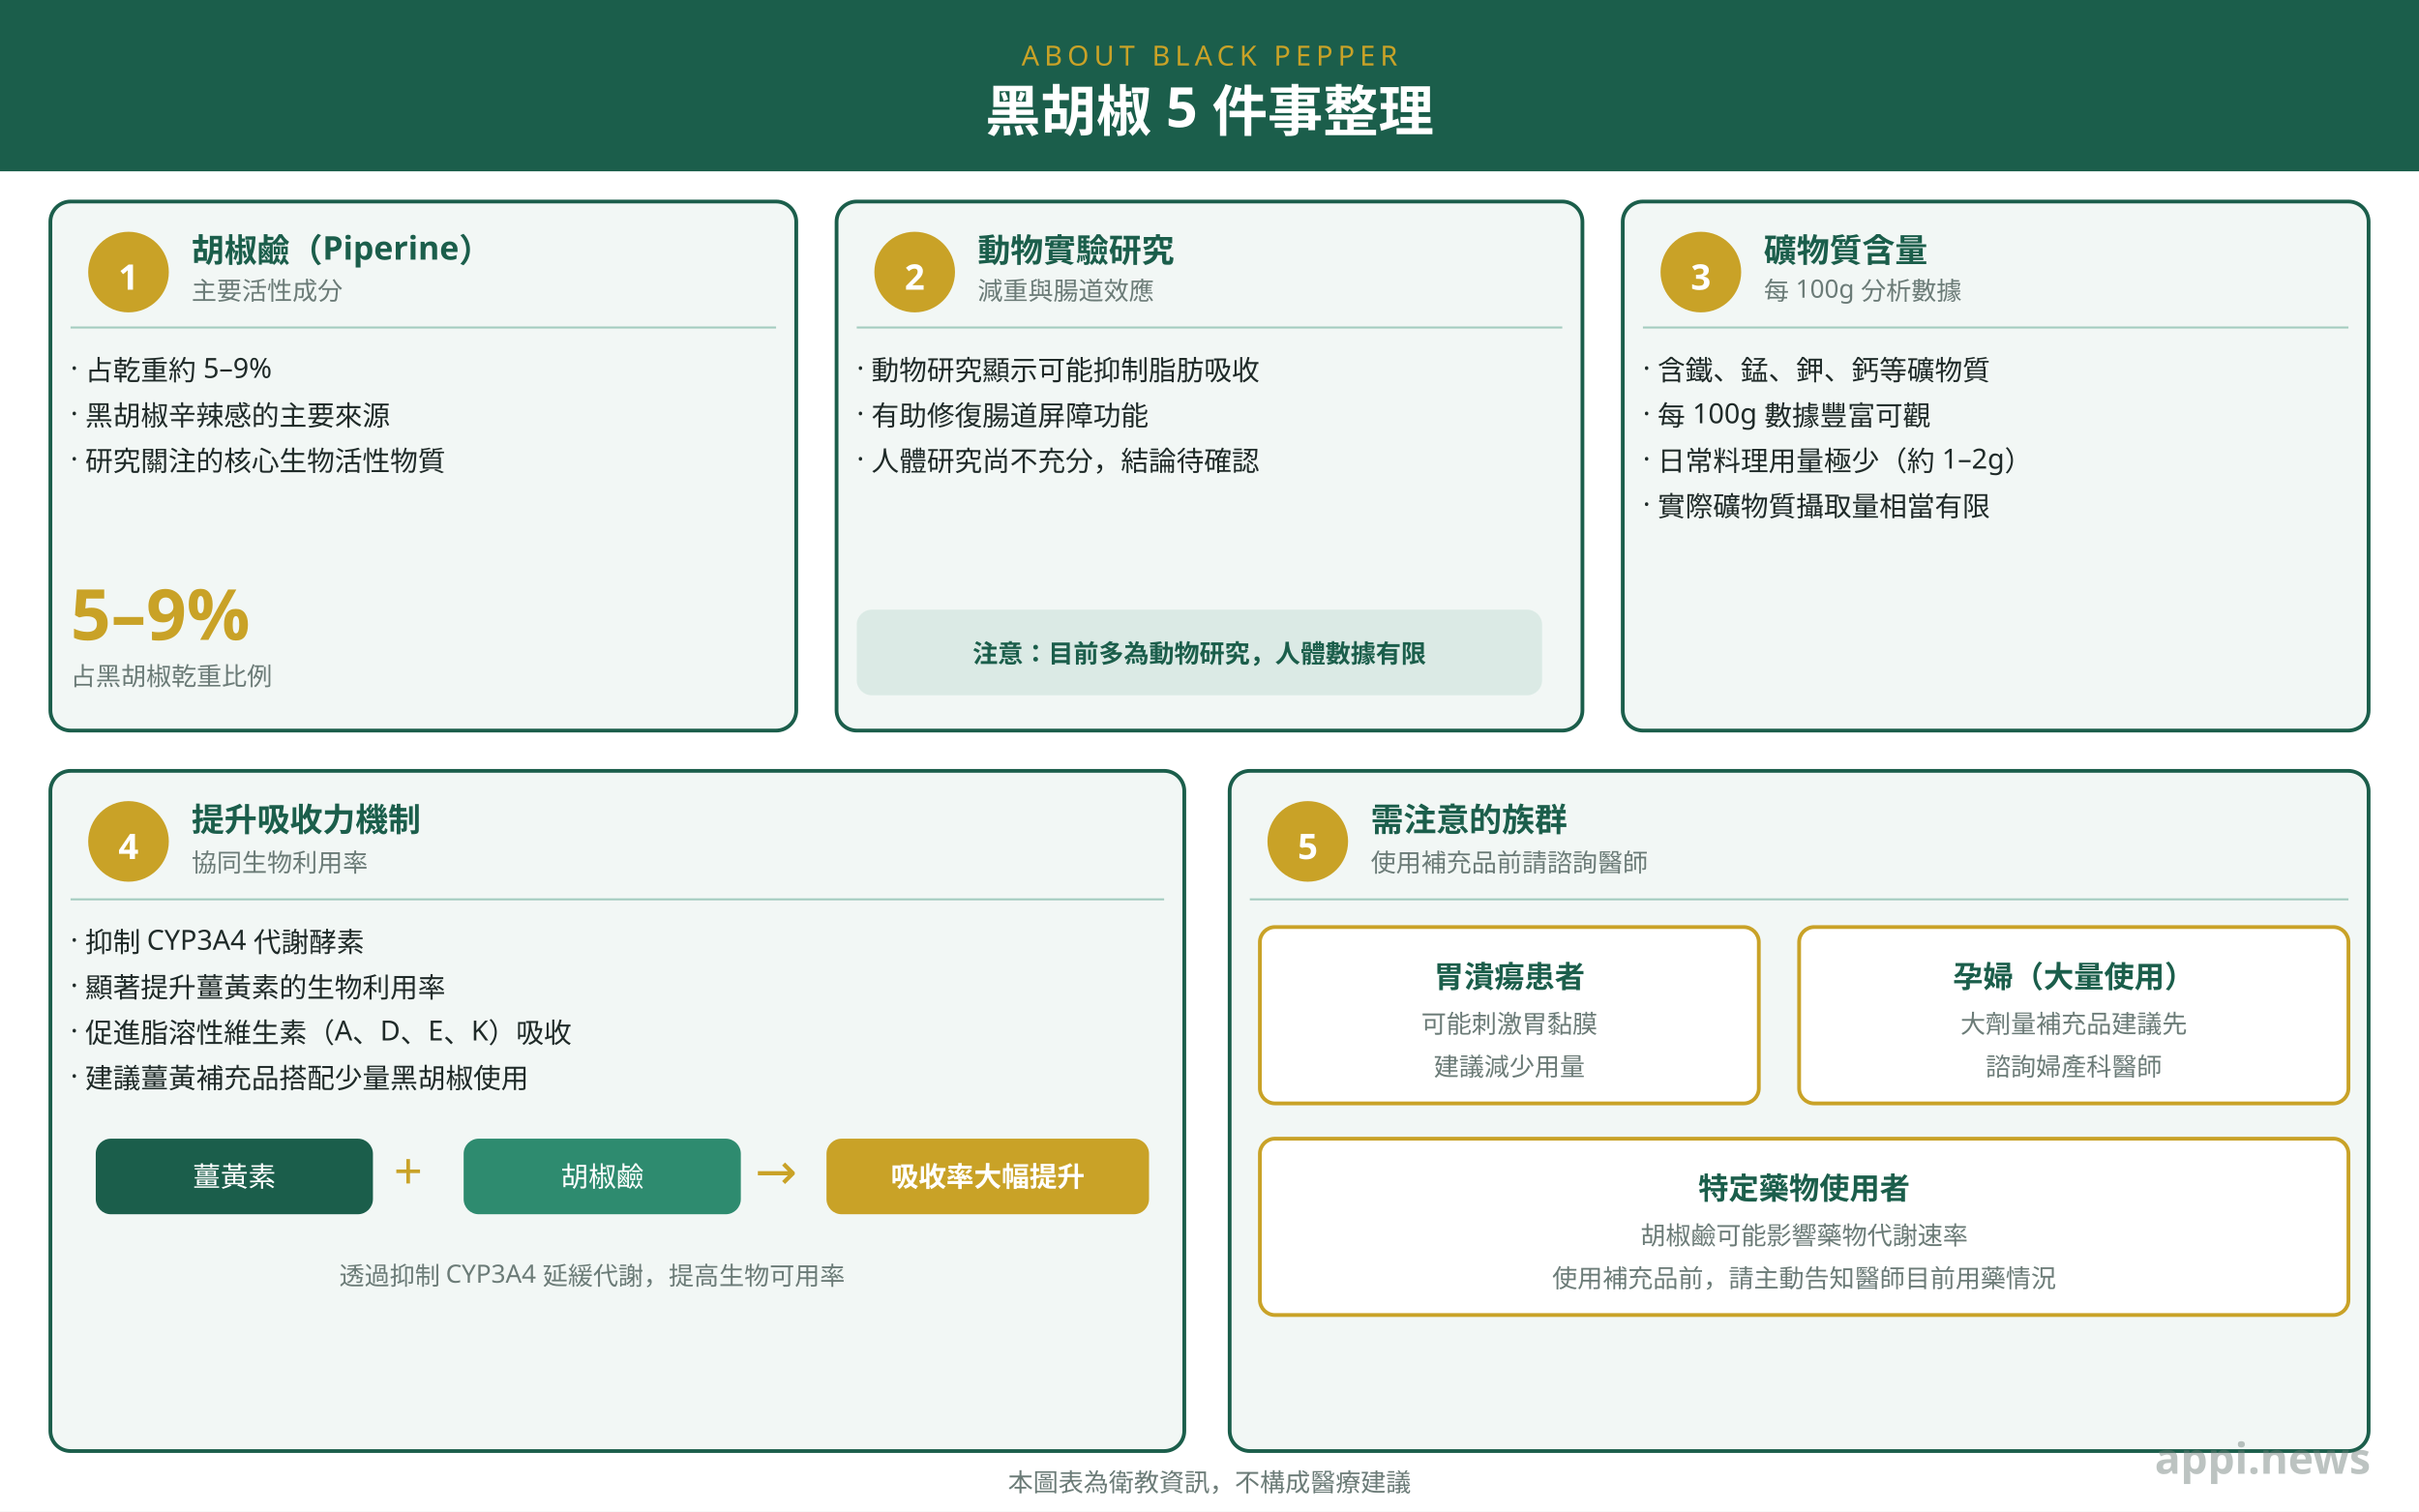
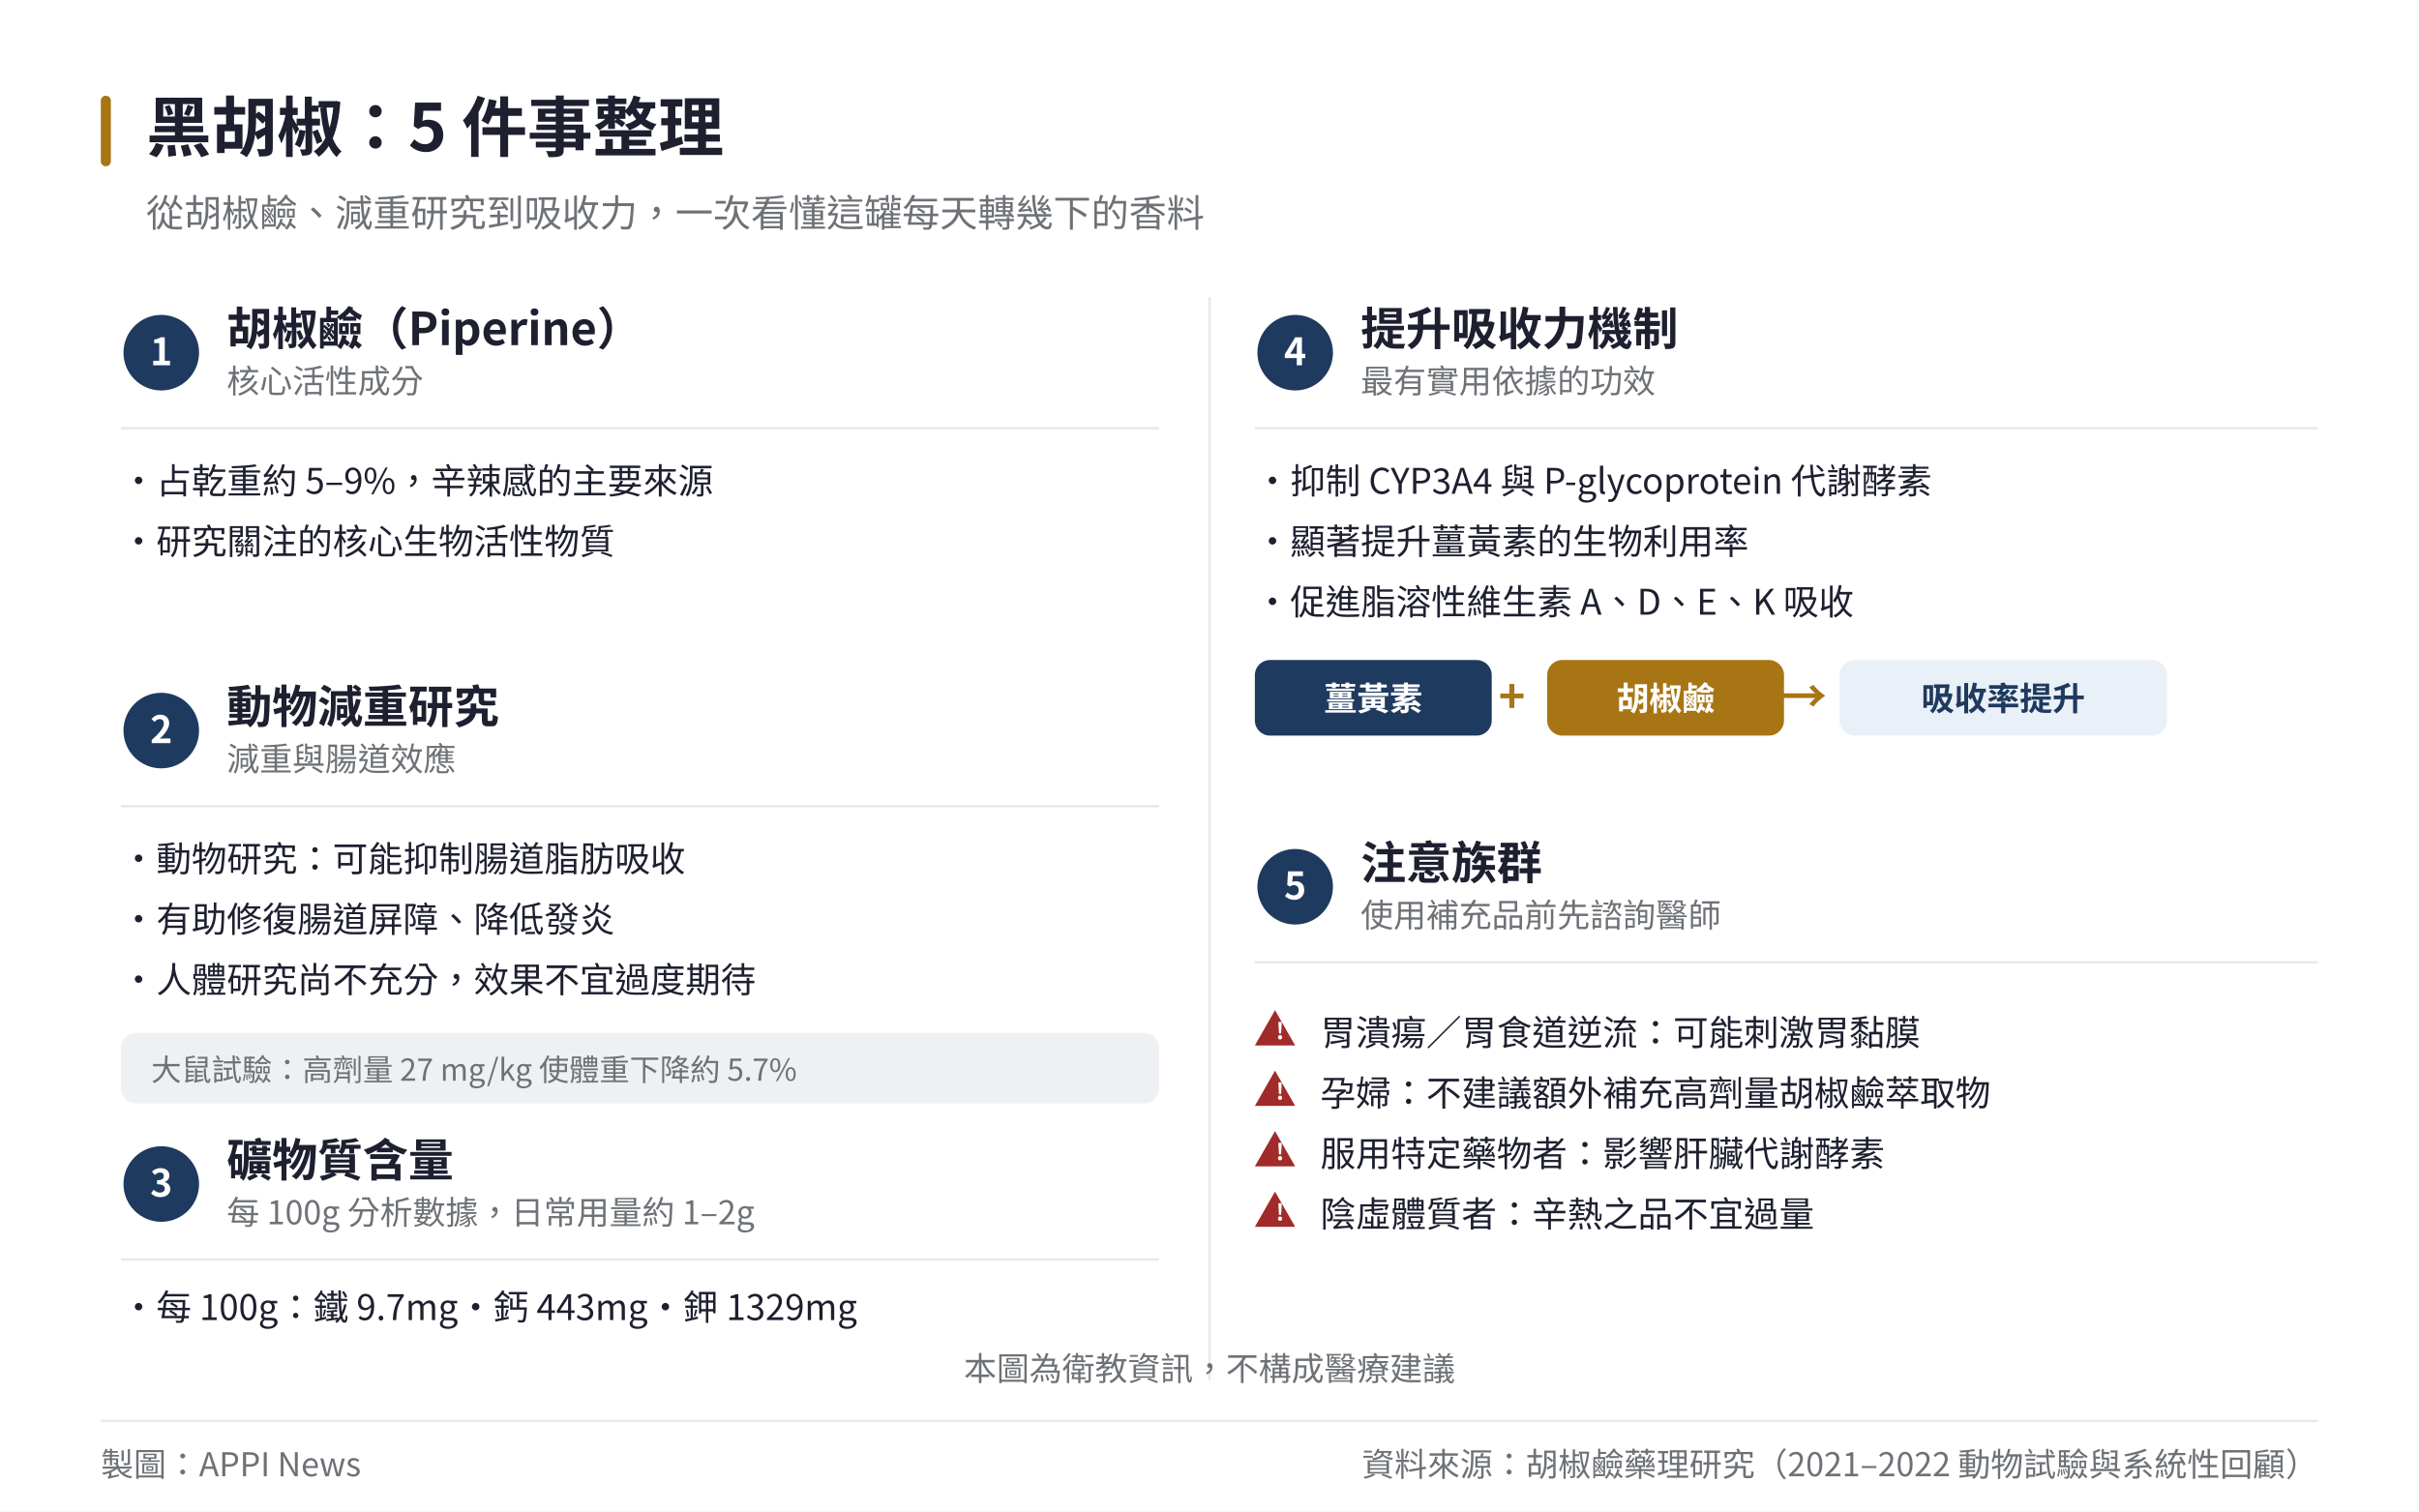
- <svg xmlns="http://www.w3.org/2000/svg" viewBox="0 0 960 600" width="960" height="600">
-   <rect width="960" height="600" fill="#fff" />
-   <rect width="960" height="68" fill="#1B5E4B" />
-   <text x="480" y="26" text-anchor="middle" fill="#C9A227" font-size="11" font-family="sans-serif" letter-spacing="2">ABOUT BLACK PEPPER</text>
-   <text x="480" y="52" text-anchor="middle" fill="#fff" font-size="22" font-family="sans-serif" font-weight="bold">黑胡椒 5 件事整理</text>
-   <rect x="20" y="80" width="296" height="210" rx="8" fill="#F2F7F5" stroke="#1B5E4B" stroke-width="1.5" />
-   <circle cx="51" cy="108" r="16" fill="#C9A227" />
-   <text x="51" y="115" text-anchor="middle" font-size="14" font-family="sans-serif" font-weight="bold" fill="#fff">1</text>
-   <text x="76" y="104" font-size="13" font-family="sans-serif" font-weight="bold" fill="#1B5E4B">胡椒鹼（Piperine）</text>
-   <text x="76" y="119" font-size="10" font-family="sans-serif" fill="#6B7B77">主要活性成分</text>
-   <line x1="28" y1="130" x2="308" y2="130" stroke="#2E8B6F" stroke-width="0.8" opacity="0.4" />
-   <text x="28" y="150" font-size="11" font-family="sans-serif" fill="#1F2A28">· 占乾重約 5–9%</text>
-   <text x="28" y="168" font-size="11" font-family="sans-serif" fill="#1F2A28">· 黑胡椒辛辣感的主要來源</text>
-   <text x="28" y="186" font-size="11" font-family="sans-serif" fill="#1F2A28">· 研究關注的核心生物活性物質</text>
-   <text x="28" y="254" font-size="28" font-family="sans-serif" font-weight="bold" fill="#C9A227">5–9%</text>
-   <text x="28" y="272" font-size="10" font-family="sans-serif" fill="#6B7B77">占黑胡椒乾重比例</text>
-   <rect x="332" y="80" width="296" height="210" rx="8" fill="#F2F7F5" stroke="#1B5E4B" stroke-width="1.5" />
-   <circle cx="363" cy="108" r="16" fill="#C9A227" />
-   <text x="363" y="115" text-anchor="middle" font-size="14" font-family="sans-serif" font-weight="bold" fill="#fff">2</text>
-   <text x="388" y="104" font-size="13" font-family="sans-serif" font-weight="bold" fill="#1B5E4B">動物實驗研究</text>
-   <text x="388" y="119" font-size="10" font-family="sans-serif" fill="#6B7B77">減重與腸道效應</text>
-   <line x1="340" y1="130" x2="620" y2="130" stroke="#2E8B6F" stroke-width="0.8" opacity="0.4" />
-   <text x="340" y="150" font-size="11" font-family="sans-serif" fill="#1F2A28">· 動物研究顯示可能抑制脂肪吸收</text>
-   <text x="340" y="168" font-size="11" font-family="sans-serif" fill="#1F2A28">· 有助修復腸道屏障功能</text>
-   <text x="340" y="186" font-size="11" font-family="sans-serif" fill="#1F2A28">· 人體研究尚不充分，結論待確認</text>
-   <rect x="340" y="242" width="272" height="34" rx="6" fill="#2E8B6F" opacity="0.12" />
-   <text x="476" y="263" text-anchor="middle" font-size="10" font-family="sans-serif" fill="#1B5E4B" font-weight="bold">注意：目前多為動物研究，人體數據有限</text>
-   <rect x="644" y="80" width="296" height="210" rx="8" fill="#F2F7F5" stroke="#1B5E4B" stroke-width="1.5" />
-   <circle cx="675" cy="108" r="16" fill="#C9A227" />
-   <text x="675" y="115" text-anchor="middle" font-size="14" font-family="sans-serif" font-weight="bold" fill="#fff">3</text>
-   <text x="700" y="104" font-size="13" font-family="sans-serif" font-weight="bold" fill="#1B5E4B">礦物質含量</text>
-   <text x="700" y="119" font-size="10" font-family="sans-serif" fill="#6B7B77">每 100g 分析數據</text>
-   <line x1="652" y1="130" x2="932" y2="130" stroke="#2E8B6F" stroke-width="0.8" opacity="0.4" />
-   <text x="652" y="150" font-size="11" font-family="sans-serif" fill="#1F2A28">· 含鐵、錳、鉀、鈣等礦物質</text>
-   <text x="652" y="168" font-size="11" font-family="sans-serif" fill="#1F2A28">· 每 100g 數據豐富可觀</text>
-   <text x="652" y="186" font-size="11" font-family="sans-serif" fill="#1F2A28">· 日常料理用量極少（約 1–2g）</text>
-   <text x="652" y="204" font-size="11" font-family="sans-serif" fill="#1F2A28">· 實際礦物質攝取量相當有限</text>
-   <rect x="20" y="306" width="450" height="270" rx="8" fill="#F2F7F5" stroke="#1B5E4B" stroke-width="1.5" />
-   <circle cx="51" cy="334" r="16" fill="#C9A227" />
-   <text x="51" y="341" text-anchor="middle" font-size="14" font-family="sans-serif" font-weight="bold" fill="#fff">4</text>
-   <text x="76" y="330" font-size="13" font-family="sans-serif" font-weight="bold" fill="#1B5E4B">提升吸收力機制</text>
-   <text x="76" y="346" font-size="10" font-family="sans-serif" fill="#6B7B77">協同生物利用率</text>
-   <line x1="28" y1="357" x2="462" y2="357" stroke="#2E8B6F" stroke-width="0.8" opacity="0.4" />
-   <text x="28" y="377" font-size="11" font-family="sans-serif" fill="#1F2A28">· 抑制 CYP3A4 代謝酵素</text>
-   <text x="28" y="395" font-size="11" font-family="sans-serif" fill="#1F2A28">· 顯著提升薑黃素的生物利用率</text>
-   <text x="28" y="413" font-size="11" font-family="sans-serif" fill="#1F2A28">· 促進脂溶性維生素（A、D、E、K）吸收</text>
-   <text x="28" y="431" font-size="11" font-family="sans-serif" fill="#1F2A28">· 建議薑黃補充品搭配少量黑胡椒使用</text>
-   <rect x="38" y="452" width="110" height="30" rx="6" fill="#1B5E4B" />
-   <text x="93" y="471" text-anchor="middle" font-size="11" font-family="sans-serif" fill="#fff">薑黃素</text>
-   <text x="162" y="472" text-anchor="middle" font-size="20" font-family="sans-serif" fill="#C9A227">+</text>
-   <rect x="184" y="452" width="110" height="30" rx="6" fill="#2E8B6F" />
-   <text x="239" y="471" text-anchor="middle" font-size="11" font-family="sans-serif" fill="#fff">胡椒鹼</text>
-   <text x="308" y="472" text-anchor="middle" font-size="20" font-family="sans-serif" fill="#C9A227">→</text>
-   <rect x="328" y="452" width="128" height="30" rx="6" fill="#C9A227" />
-   <text x="392" y="471" text-anchor="middle" font-size="11" font-family="sans-serif" font-weight="bold" fill="#fff">吸收率大幅提升</text>
-   <text x="235" y="510" text-anchor="middle" font-size="10" font-family="sans-serif" fill="#6B7B77">透過抑制 CYP3A4 延緩代謝，提高生物可用率</text>
-   <rect x="488" y="306" width="452" height="270" rx="8" fill="#F2F7F5" stroke="#1B5E4B" stroke-width="1.5" />
-   <circle cx="519" cy="334" r="16" fill="#C9A227" />
-   <text x="519" y="341" text-anchor="middle" font-size="14" font-family="sans-serif" font-weight="bold" fill="#fff">5</text>
-   <text x="544" y="330" font-size="13" font-family="sans-serif" font-weight="bold" fill="#1B5E4B">需注意的族群</text>
-   <text x="544" y="346" font-size="10" font-family="sans-serif" fill="#6B7B77">使用補充品前請諮詢醫師</text>
-   <line x1="496" y1="357" x2="932" y2="357" stroke="#2E8B6F" stroke-width="0.8" opacity="0.4" />
-   <rect x="500" y="368" width="198" height="70" rx="6" fill="#fff" stroke="#C9A227" stroke-width="1.5" />
-   <text x="599" y="392" text-anchor="middle" font-size="12" font-family="sans-serif" font-weight="bold" fill="#1B5E4B">胃潰瘍患者</text>
-   <text x="599" y="410" text-anchor="middle" font-size="10" font-family="sans-serif" fill="#6B7B77">可能刺激胃黏膜</text>
-   <text x="599" y="427" text-anchor="middle" font-size="10" font-family="sans-serif" fill="#6B7B77">建議減少用量</text>
-   <rect x="714" y="368" width="218" height="70" rx="6" fill="#fff" stroke="#C9A227" stroke-width="1.5" />
-   <text x="823" y="392" text-anchor="middle" font-size="12" font-family="sans-serif" font-weight="bold" fill="#1B5E4B">孕婦（大量使用）</text>
-   <text x="823" y="410" text-anchor="middle" font-size="10" font-family="sans-serif" fill="#6B7B77">大劑量補充品建議先</text>
-   <text x="823" y="427" text-anchor="middle" font-size="10" font-family="sans-serif" fill="#6B7B77">諮詢婦產科醫師</text>
-   <rect x="500" y="452" width="432" height="70" rx="6" fill="#fff" stroke="#C9A227" stroke-width="1.5" />
-   <text x="716" y="476" text-anchor="middle" font-size="12" font-family="sans-serif" font-weight="bold" fill="#1B5E4B">特定藥物使用者</text>
-   <text x="716" y="494" text-anchor="middle" font-size="10" font-family="sans-serif" fill="#6B7B77">胡椒鹼可能影響藥物代謝速率</text>
-   <text x="716" y="511" text-anchor="middle" font-size="10" font-family="sans-serif" fill="#6B7B77">使用補充品前，請主動告知醫師目前用藥情況</text>
-   <text x="480" y="592" text-anchor="middle" font-size="10" font-family="sans-serif" fill="#6B7B77">本圖表為衛教資訊，不構成醫療建議</text>
-   <text x="940.8" y="585" text-anchor="end" font-family="sans-serif" font-size="17" fill="#6B7B77" fill-opacity="0.45" font-weight="600">appi.news</text>
+ <svg xmlns="http://www.w3.org/2000/svg" viewBox="0 0 960 600" width="960" height="600" role="img" aria-label="黑胡椒 5 件事整理：一、核心成分胡椒鹼占乾重 5–9%；二、動物減重研究可能抑制脂肪吸收但人體證據不足；三、礦物質含量可觀但日常用量極少；四、抑制 CYP3A4 提升薑黃素吸收力；五、注意族群使用補充品前先諮詢醫師">
+   <style>
+ text{font-family:'Noto Sans TC','PingFang TC','Microsoft JhengHei','Noto Sans CJK TC','Heiti TC',sans-serif;}
+ .title{font-size:26px;font-weight:700;fill:#1e2030;}
+ .deck{font-size:15px;fill:#6e7276;}
+ .num{font-size:15px;font-weight:700;fill:#ffffff;}
+ .item{font-size:18px;font-weight:700;fill:#1e2030;}
+ .sub{font-size:13px;fill:#6e7276;}
+ .li{font-size:14px;fill:#1e2030;}
+ .chip{font-size:13px;font-weight:700;fill:#ffffff;}
+ .chipd{font-size:13px;font-weight:700;fill:#1f3a5f;}
+ .tag{font-size:12px;fill:#6e7276;}
+ .foot{font-size:13px;fill:#6e7276;}
+ .note{font-size:13px;fill:#6e7276;}
+ </style>
+   <rect width="960" height="600" fill="#ffffff" />
+   <rect x="40" y="38" width="4" height="28" rx="2" fill="#a87515" />
+   <text x="58" y="60" class="title">黑胡椒：5 件事整理</text>
+   <text x="58" y="90" class="deck">從胡椒鹼、減重研究到吸收力，一次看懂這罐每天轉幾下的香料</text>
+   <line x1="480" y1="118" x2="480" y2="548" stroke="#e8e9ed" stroke-width="1" />
+   <circle cx="64" cy="140" r="15" fill="#1f3a5f" />
+   <text x="64" y="145" text-anchor="middle" class="num">1</text>
+   <text x="90" y="137" class="item">胡椒鹼（Piperine）</text>
+   <text x="90" y="156" class="sub">核心活性成分</text>
+   <line x1="48" y1="170" x2="460" y2="170" stroke="#e8e9ed" stroke-width="1" />
+   <text x="48" y="196" class="li">・占乾重約 5–9%，辛辣感的主要來源</text>
+   <text x="48" y="220" class="li">・研究關注的核心生物活性物質</text>
+   <circle cx="64" cy="290" r="15" fill="#1f3a5f" />
+   <text x="64" y="295" text-anchor="middle" class="num">2</text>
+   <text x="90" y="287" class="item">動物減重研究</text>
+   <text x="90" y="306" class="sub">減重與腸道效應</text>
+   <line x1="48" y1="320" x2="460" y2="320" stroke="#e8e9ed" stroke-width="1" />
+   <text x="48" y="346" class="li">・動物研究：可能抑制腸道脂肪吸收</text>
+   <text x="48" y="370" class="li">・有助修復腸道屏障、降低發炎</text>
+   <text x="48" y="394" class="li">・人體研究尚不充分，效果不宜過度期待</text>
+   <rect x="48" y="410" width="412" height="28" rx="6" fill="#eef0f3" />
+   <text x="60" y="429" class="tag">大鼠試驗：高劑量 27 mg/kg 使體重下降約 5.7%</text>
+   <circle cx="64" cy="470" r="15" fill="#1f3a5f" />
+   <text x="64" y="475" text-anchor="middle" class="num">3</text>
+   <text x="90" y="467" class="item">礦物質含量</text>
+   <text x="90" y="486" class="sub">每 100g 分析數據，日常用量約 1–2g</text>
+   <line x1="48" y1="500" x2="460" y2="500" stroke="#e8e9ed" stroke-width="1" />
+   <text x="48" y="524" class="li">・每 100g：鐵 9.7mg・鈣 443mg・鉀 1329mg</text>
+   <circle cx="514" cy="140" r="15" fill="#1f3a5f" />
+   <text x="514" y="145" text-anchor="middle" class="num">4</text>
+   <text x="540" y="137" class="item">提升吸收力機制</text>
+   <text x="540" y="156" class="sub">最有實用依據的功效</text>
+   <line x1="498" y1="170" x2="920" y2="170" stroke="#e8e9ed" stroke-width="1" />
+   <text x="498" y="196" class="li">・抑制 CYP3A4 與 P-glycoprotein 代謝酵素</text>
+   <text x="498" y="220" class="li">・顯著提升薑黃素的生物利用率</text>
+   <text x="498" y="244" class="li">・促進脂溶性維生素 A、D、E、K 吸收</text>
+   <rect x="498" y="262" width="94" height="30" rx="6" fill="#1f3a5f" />
+   <text x="545" y="282" text-anchor="middle" class="chip">薑黃素</text>
+   <text x="600" y="283" text-anchor="middle" font-size="18" font-weight="700" fill="#a87515">+</text>
+   <rect x="614" y="262" width="94" height="30" rx="6" fill="#a87515" />
+   <text x="661" y="282" text-anchor="middle" class="chip">胡椒鹼</text>
+   <text x="716" y="283" text-anchor="middle" font-size="18" font-weight="700" fill="#a87515">→</text>
+   <rect x="730" y="262" width="130" height="30" rx="6" fill="#eaf0f8" />
+   <text x="795" y="282" text-anchor="middle" class="chipd">吸收率提升</text>
+   <circle cx="514" cy="352" r="15" fill="#1f3a5f" />
+   <text x="514" y="357" text-anchor="middle" class="num">5</text>
+   <text x="540" y="349" class="item">注意族群</text>
+   <text x="540" y="368" class="sub">使用補充品前先諮詢醫師</text>
+   <line x1="498" y1="382" x2="920" y2="382" stroke="#e8e9ed" stroke-width="1" />
+   <path d="M506 401 L514 415 L498 415 Z" fill="#a12a2a" />
+   <text x="508" y="412.5" text-anchor="middle" font-size="9" font-weight="700" fill="#ffffff">!</text>
+   <text x="524" y="415" class="li">胃潰瘍／胃食道逆流：可能刺激胃黏膜</text>
+   <path d="M506 425 L514 439 L498 439 Z" fill="#a12a2a" />
+   <text x="508" y="436.5" text-anchor="middle" font-size="9" font-weight="700" fill="#ffffff">!</text>
+   <text x="524" y="439" class="li">孕婦：不建議額外補充高劑量胡椒鹼萃取物</text>
+   <path d="M506 449 L514 463 L498 463 Z" fill="#a12a2a" />
+   <text x="508" y="460.5" text-anchor="middle" font-size="9" font-weight="700" fill="#ffffff">!</text>
+   <text x="524" y="463" class="li">服用特定藥物者：影響肝臟代謝酵素</text>
+   <path d="M506 473 L514 487 L498 487 Z" fill="#a12a2a" />
+   <text x="508" y="484.5" text-anchor="middle" font-size="9" font-weight="700" fill="#ffffff">!</text>
+   <text x="524" y="487" class="li">陰虛體質者：辛熱之品不宜過量</text>
+   <text x="480" y="548" text-anchor="middle" class="note">本圖為衛教資訊，不構成醫療建議</text>
+   <line x1="40" y1="564" x2="920" y2="564" stroke="#e8e9ed" stroke-width="1" />
+   <text x="40" y="586" class="foot">製圖：APPI News</text>
+   <text x="920" y="586" text-anchor="end" class="foot">資料來源：胡椒鹼藥理研究（2021–2022 動物試驗與系統性回顧）</text>
</svg>
